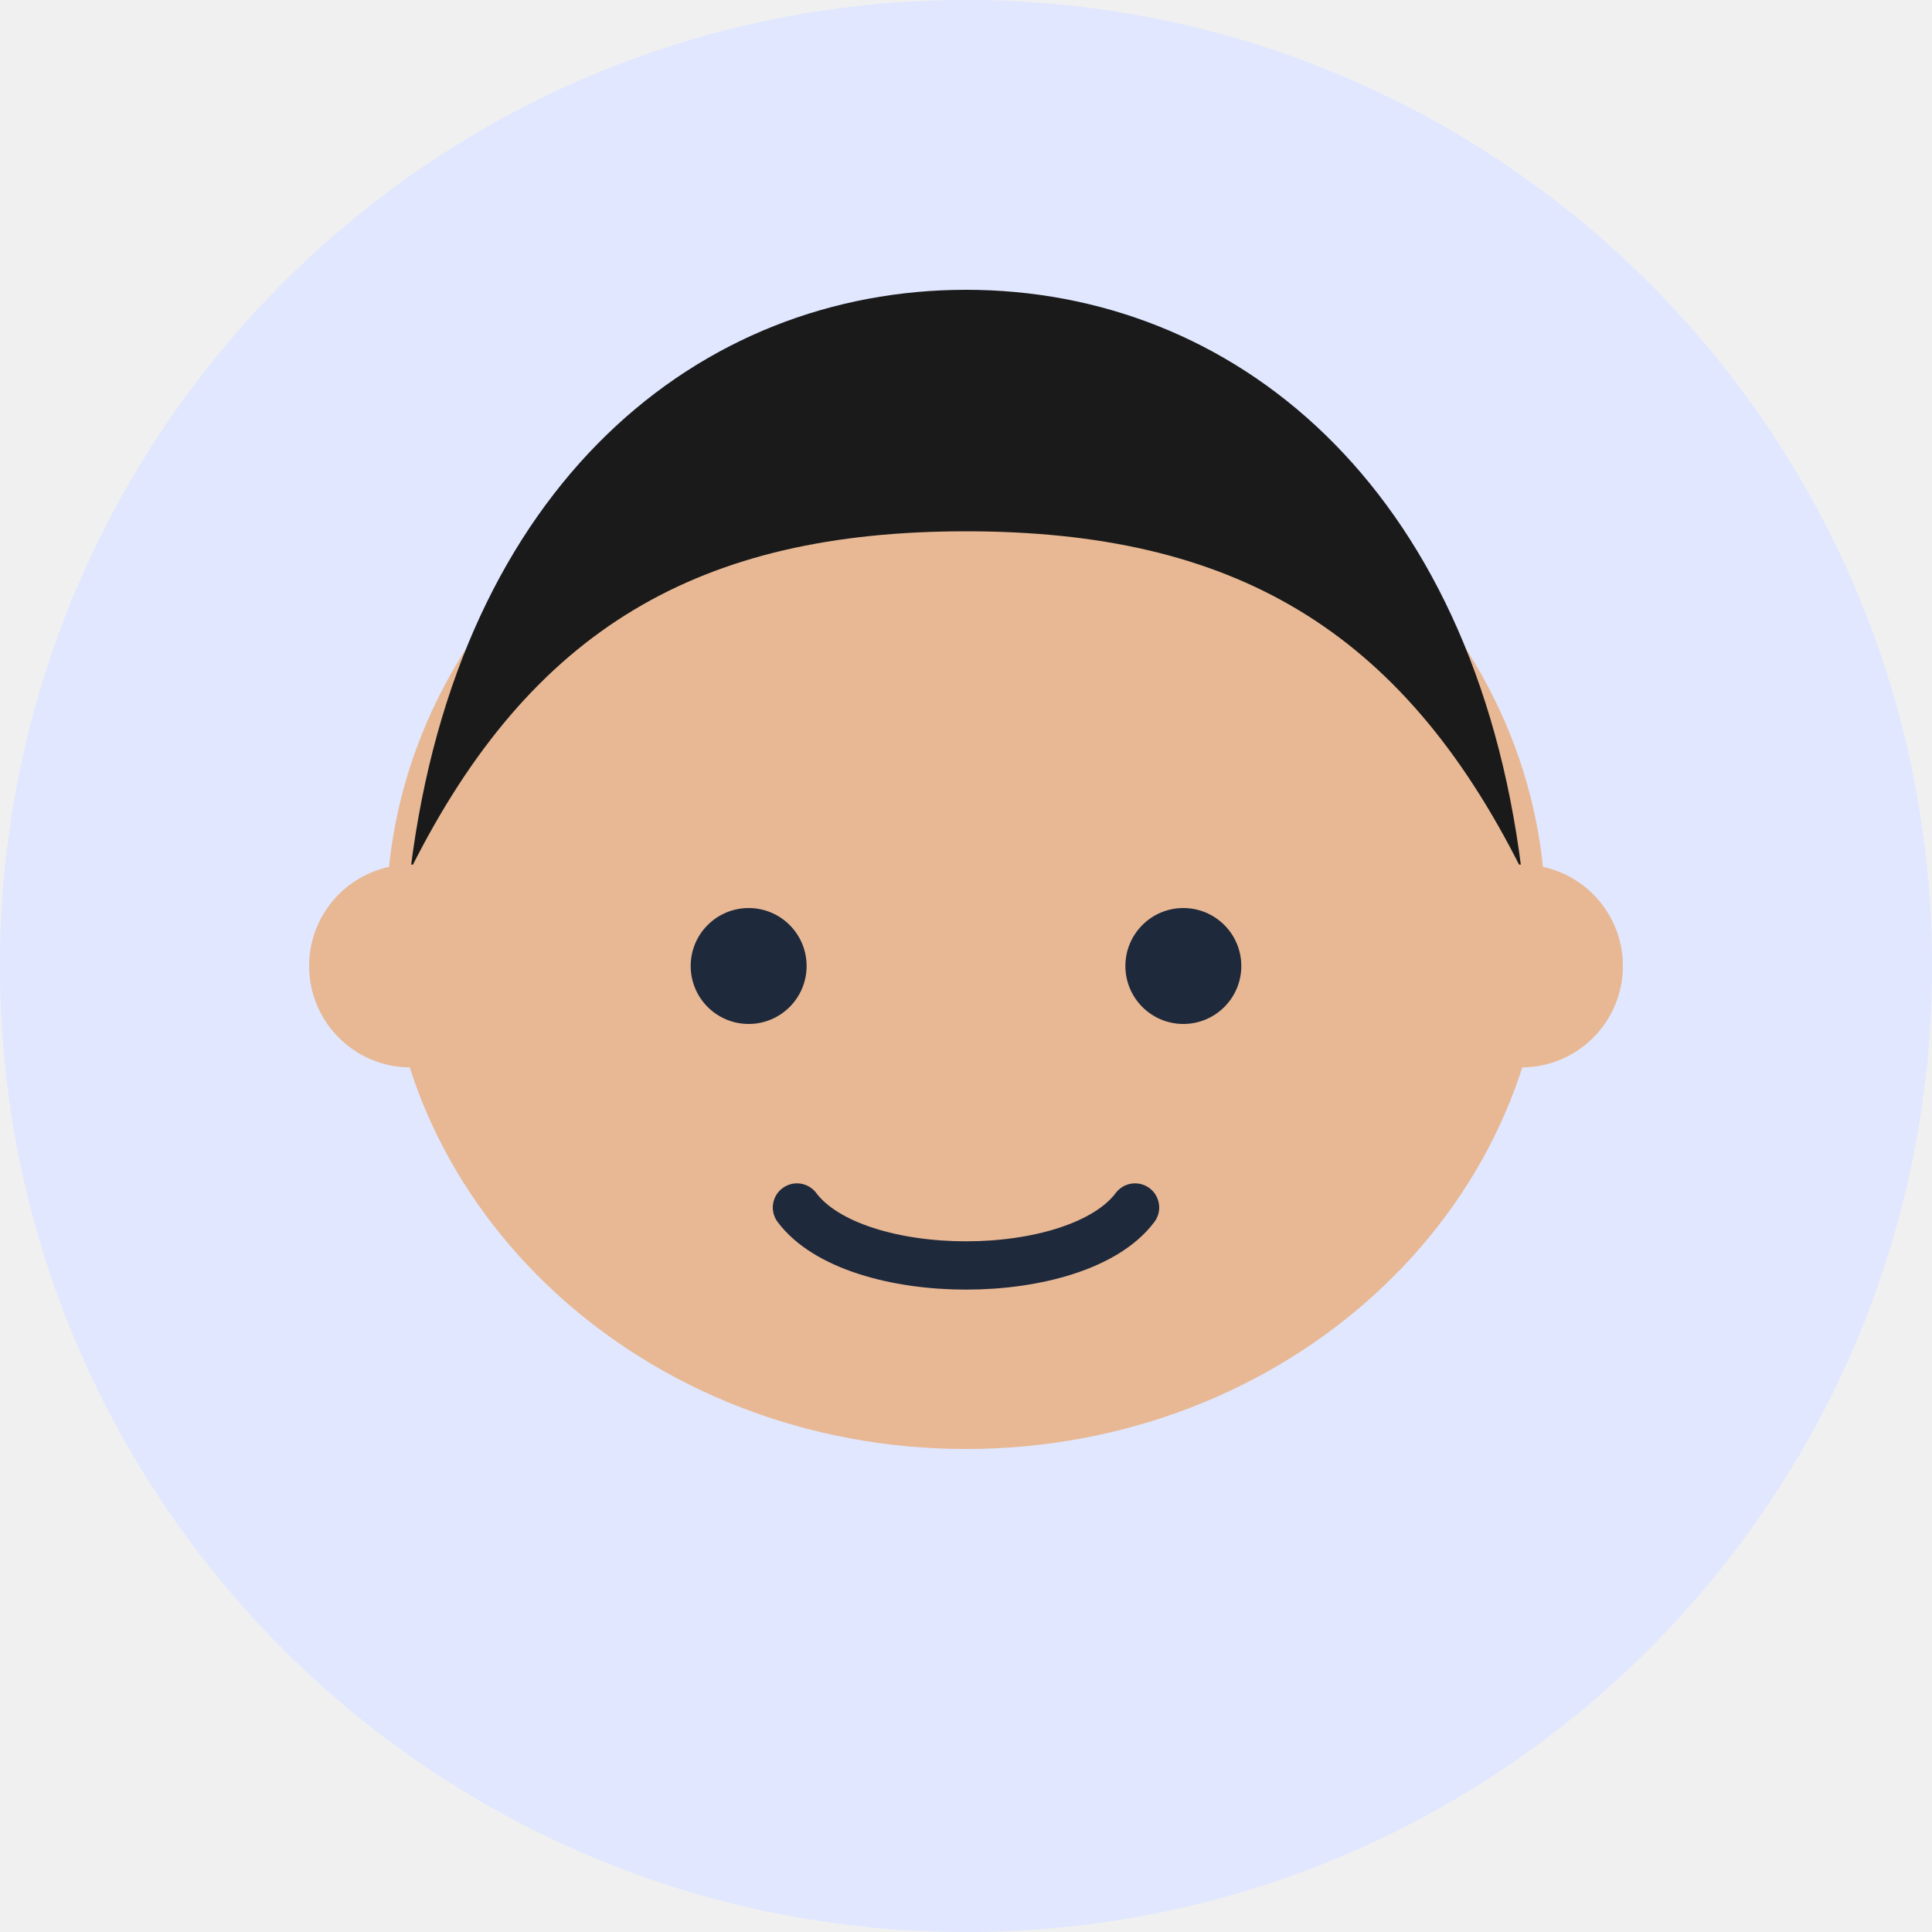
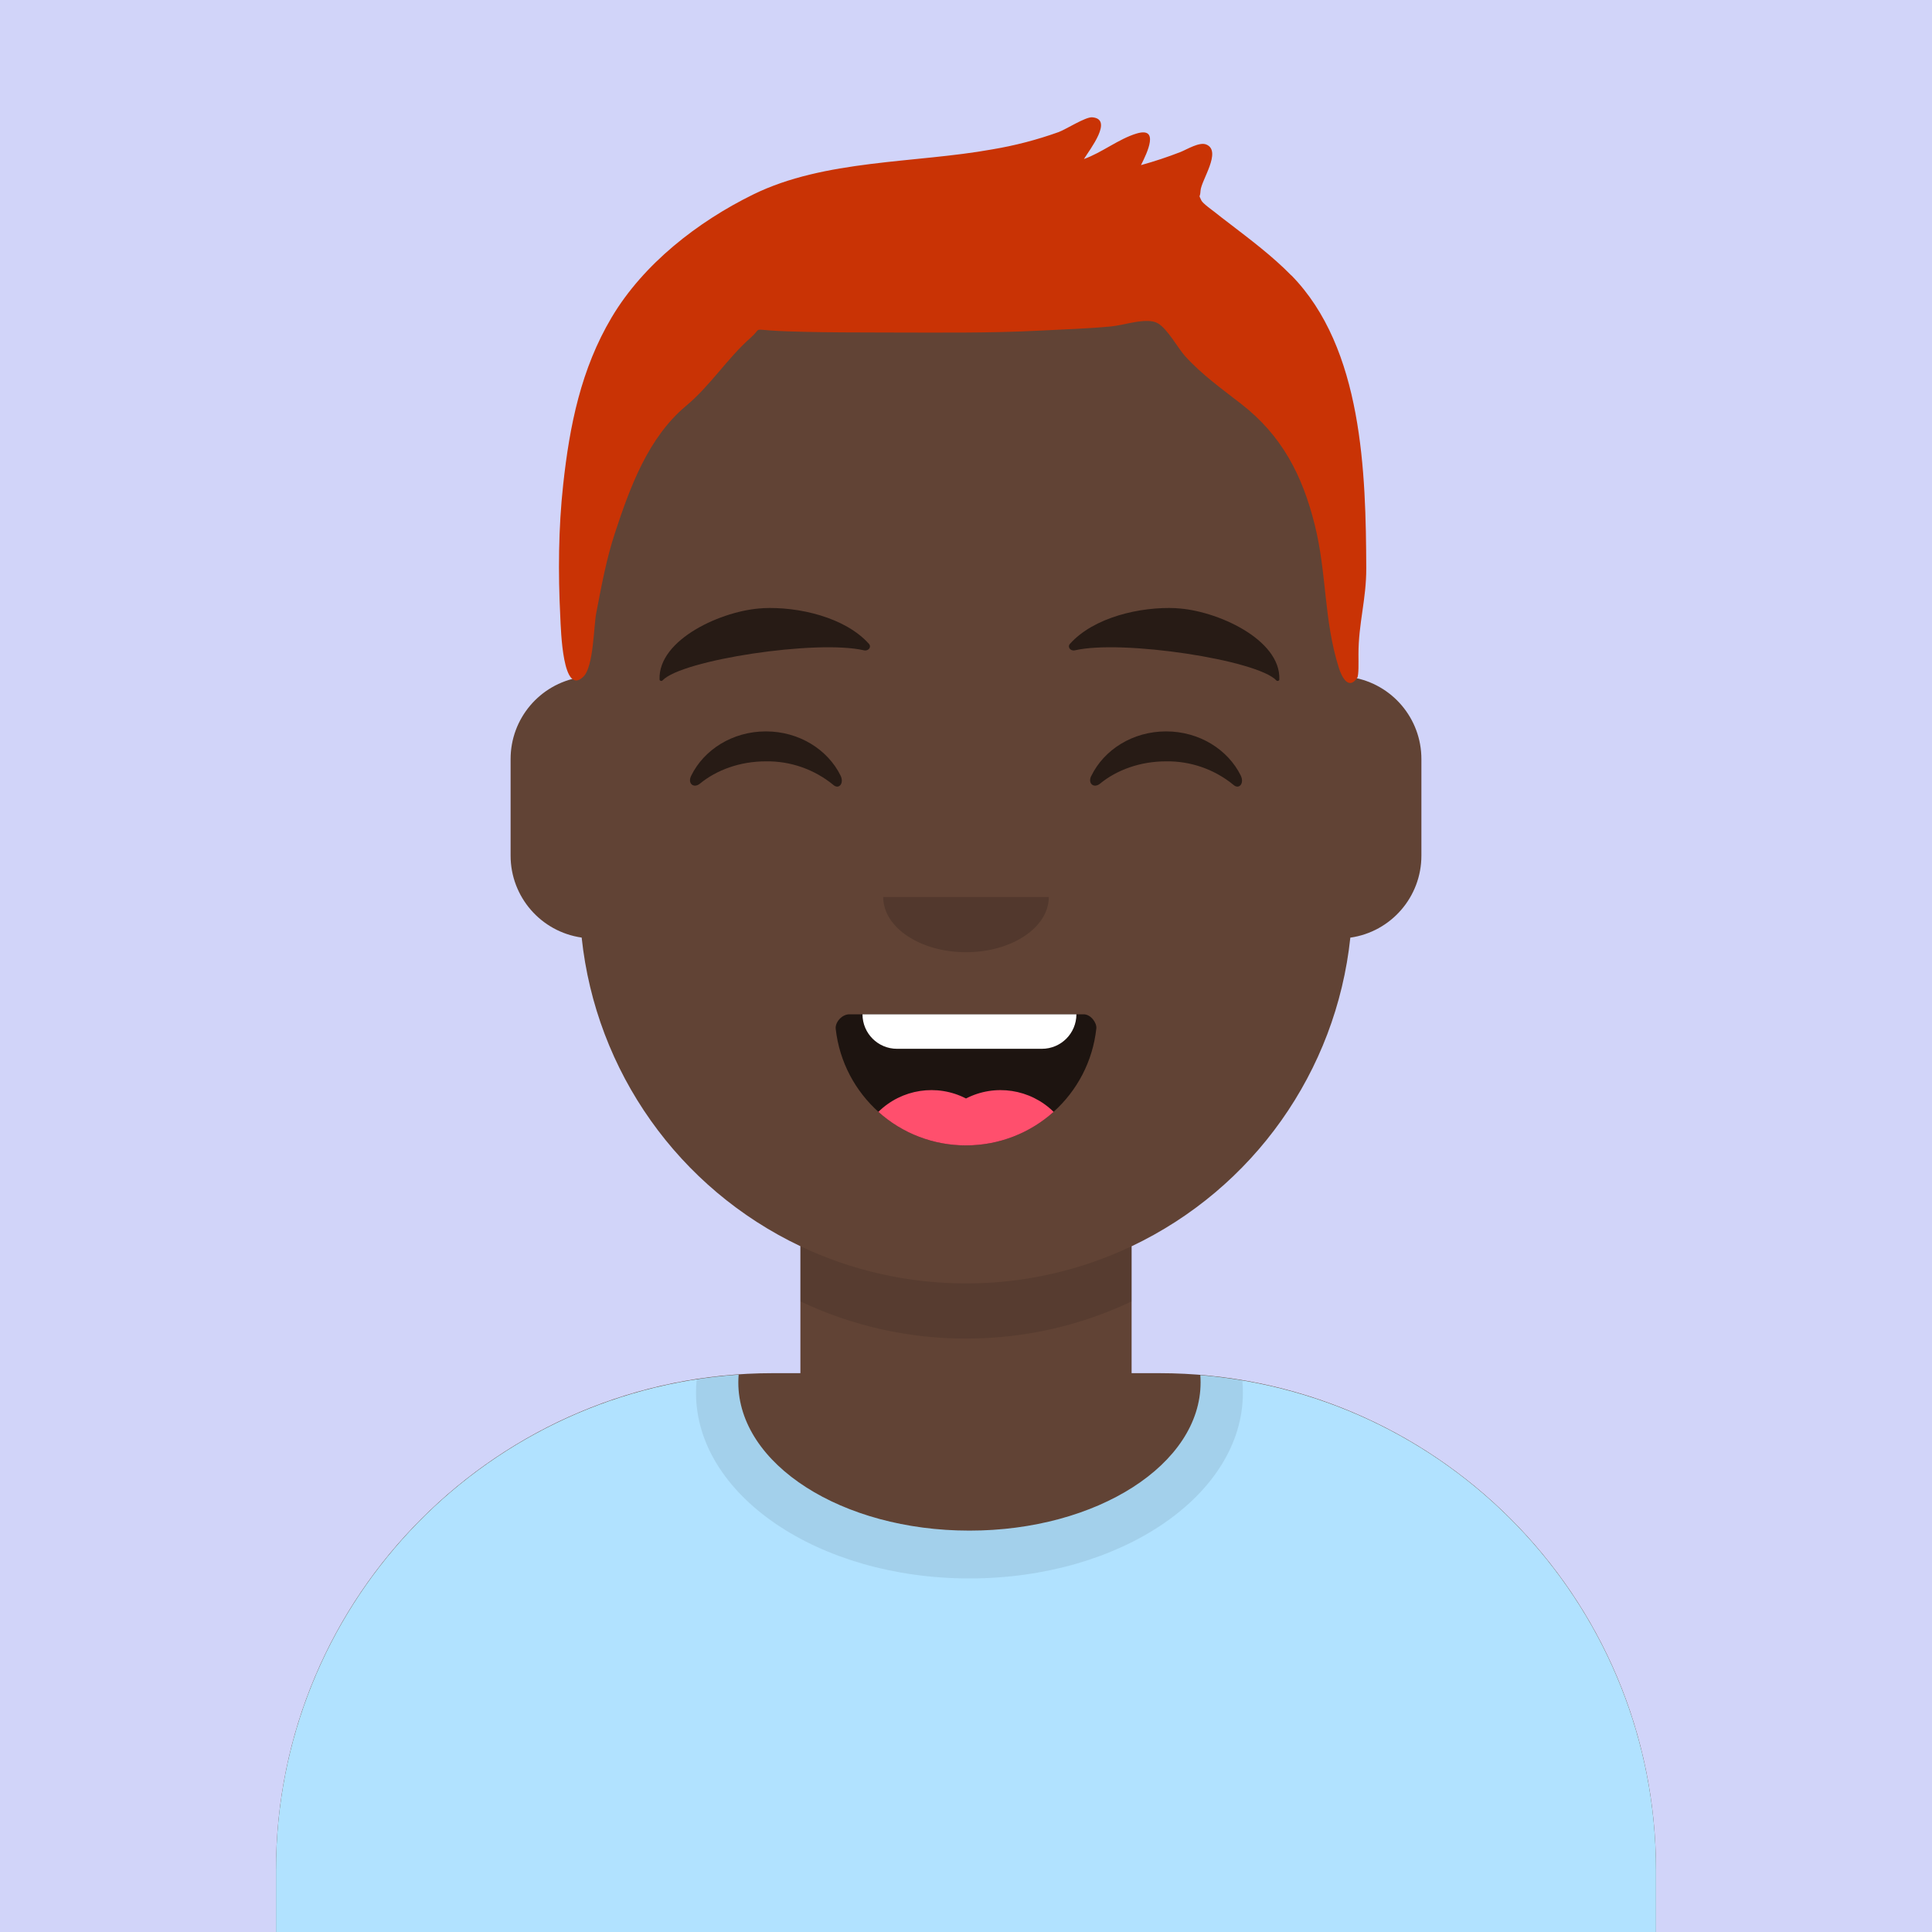
- <svg xmlns="http://www.w3.org/2000/svg" viewBox="0 0 80 80" fill="none">
-   <circle cx="40" cy="40" r="40" fill="#e0e7ff" />
-   <ellipse cx="40" cy="38" rx="24" ry="22" fill="#e8b894" />
-   <path d="M17 36c2-16 12-24 23-24s21 8 23 24c-5-10-12-14-23-14S22 26 17 36z" fill="#1a1a1a" />
-   <circle cx="17" cy="40" r="4.2" fill="#e8b894" />
-   <circle cx="63" cy="40" r="4.2" fill="#e8b894" />
-   <circle cx="31" cy="40" r="2.4" fill="#1e293b" />
-   <circle cx="49" cy="40" r="2.4" fill="#1e293b" />
-   <path d="M33 50c2.4 3.2 11.6 3.2 14 0" stroke="#1e293b" stroke-width="2" stroke-linecap="round" fill="none" />
+ <svg xmlns="http://www.w3.org/2000/svg" viewBox="0 0 280 280" fill="none" shape-rendering="auto">
+   <mask id="viewboxMask">
+     <rect width="280" height="280" rx="0" ry="0" x="0" y="0" fill="#fff" />
+   </mask>
+   <g mask="url(#viewboxMask)">
+     <rect fill="#d1d4f9" width="280" height="280" x="0" y="0" />
+     <g transform="translate(8)">
+       <path d="M132 36a56 56 0 0 0-56 56v6.17A12 12 0 0 0 66 110v14a12 12 0 0 0 10.3 11.88 56.04 56.04 0 0 0 31.7 44.73v18.4h-4a72 72 0 0 0-72 72v9h200v-9a72 72 0 0 0-72-72h-4v-18.39a56.04 56.04 0 0 0 31.7-44.73A12 12 0 0 0 198 124v-14a12 12 0 0 0-10-11.83V92a56 56 0 0 0-56-56Z" fill="#614335" />
+       <path d="M108 180.61v8a55.79 55.79 0 0 0 24 5.39c8.59 0 16.73-1.93 24-5.39v-8a55.79 55.79 0 0 1-24 5.39 55.79 55.79 0 0 1-24-5.39Z" fill="#000" fill-opacity=".1" />
+       <g transform="translate(0 170)">
+         <path d="M132.5 51.83c18.5 0 33.5-9.62 33.5-21.48 0-.36-.01-.7-.04-1.06A72 72 0 0 1 232 101.04V110H32v-8.95a72 72 0 0 1 67.05-71.83c-.03.37-.05.75-.05 1.13 0 11.86 15 21.48 33.5 21.48Z" fill="#b1e2ff" />
+         <path d="M132.5 58.76c21.89 0 39.63-12.05 39.63-26.91 0-.6-.02-1.2-.08-1.8-2-.33-4.03-.59-6.1-.76.04.35.05.7.05 1.06 0 11.86-15 21.48-33.5 21.48S99 42.2 99 30.35c0-.38.02-.76.05-1.13-2.06.14-4.08.36-6.08.67-.07.65-.1 1.3-.1 1.96 0 14.86 17.74 26.91 39.63 26.91Z" fill="#000" fill-opacity=".08" />
+       </g>
+       <g transform="translate(78 134)">
+         <path fill-rule="evenodd" clip-rule="evenodd" d="M35.12 15.13a19 19 0 0 0 37.77-.09c.08-.77-.77-2.04-1.85-2.04H37.1C36 13 35 14.18 35.12 15.13Z" fill="#000" fill-opacity=".7" />
+         <path d="M70 13H39a5 5 0 0 0 5 5h21a5 5 0 0 0 5-5Z" fill="#fff" />
+         <path d="M66.7 27.14A10.96 10.96 0 0 0 54 25.2a10.95 10.95 0 0 0-12.7 1.94A18.93 18.93 0 0 0 54 32c4.88 0 9.33-1.84 12.7-4.86Z" fill="#FF4F6D" />
+       </g>
+       <g transform="translate(104 122)">
+         <path fill-rule="evenodd" clip-rule="evenodd" d="M16 8c0 4.42 5.37 8 12 8s12-3.58 12-8" fill="#000" fill-opacity=".16" />
+       </g>
+       <g transform="translate(76 90)">
+         <path d="M16.16 22.45c1.85-3.8 6-6.45 10.84-6.45 4.81 0 8.96 2.63 10.82 6.4.55 1.13-.24 2.05-1.03 1.37a15.05 15.05 0 0 0-9.8-3.43c-3.73 0-7.12 1.24-9.55 3.23-.9.73-1.82-.01-1.28-1.12ZM74.16 22.45c1.85-3.8 6-6.45 10.84-6.45 4.81 0 8.96 2.63 10.82 6.4.55 1.13-.24 2.05-1.03 1.37a15.05 15.05 0 0 0-9.8-3.43c-3.74 0-7.13 1.24-9.56 3.23-.9.73-1.82-.01-1.28-1.12Z" fill-rule="evenodd" clip-rule="evenodd" fill="#000" fill-opacity=".6" />
+       </g>
+       <g transform="translate(76 82)">
+         <path d="M26.55 6.15c-5.8.27-15.2 4.49-14.96 10.34.01.18.3.27.43.12 2.76-2.96 22.32-5.95 29.2-4.36.64.14 1.12-.48.72-.93-3.43-3.85-10.2-5.43-15.4-5.18ZM86.45 6.15c5.8.27 15.2 4.49 14.96 10.34-.01.18-.3.27-.43.12-2.76-2.96-22.32-5.95-29.2-4.36-.64.14-1.12-.48-.72-.93 3.43-3.85 10.2-5.43 15.4-5.18Z" fill-rule="evenodd" clip-rule="evenodd" fill="#000" fill-opacity=".6" />
+       </g>
+       <g transform="translate(-1)">
+         <path fill-rule="evenodd" clip-rule="evenodd" d="M180.15 39.92c-2.76-2.82-5.96-5.21-9.08-7.61-.69-.53-1.39-1.05-2.06-1.6-.15-.12-1.72-1.24-1.9-1.66-.45-.99-.19-.22-.12-1.4.08-1.5 3.13-5.73.85-6.7-1-.43-2.8.7-3.75 1.08a59.56 59.56 0 0 1-5.73 1.9c.93-1.85 2.7-5.57-.63-4.58-2.6.78-5.03 2.77-7.64 3.7.86-1.4 4.32-5.8 1.2-6.05-.98-.07-3.8 1.75-4.86 2.14a55.81 55.81 0 0 1-9.63 2.51c-11.2 2.02-24.3 1.45-34.65 6.54-8 3.93-15.88 10.03-20.5 17.8-4.44 7.48-6.1 15.67-7.03 24.25-.69 6.3-.74 12.8-.42 19.12.1 2.07.34 11.61 3.34 8.72 1.5-1.44 1.49-7.25 1.87-9.22.75-3.91 1.47-7.85 2.72-11.64 2.2-6.68 4.81-13.8 10.3-18.4 3.53-2.94 6.01-6.93 9.39-9.9 1.51-1.35.36-1.2 2.8-1.03 1.63.12 3.28.16 4.92.2 3.8.1 7.6.08 11.4.1 7.64 0 15.25.12 22.89-.28 3.4-.18 6.8-.28 10.18-.6 1.9-.17 5.25-1.38 6.8-.45 1.43.84 2.91 3.61 3.94 4.75 2.41 2.67 5.3 4.72 8.12 6.92 5.9 4.57 8.87 10.33 10.66 17.48 1.79 7.13 1.29 13.75 3.5 20.76.38 1.24 1.4 3.36 2.67 1.46.24-.36.18-2.3.18-3.42 0-4.52 1.14-7.91 1.13-12.46-.06-13.83-.5-31.87-10.85-42.44Z" fill="#c93305" />
+       </g>
+       <g transform="translate(49 72)" />
+       <g transform="translate(62 42)" />
+     </g>
+   </g>
</svg>
